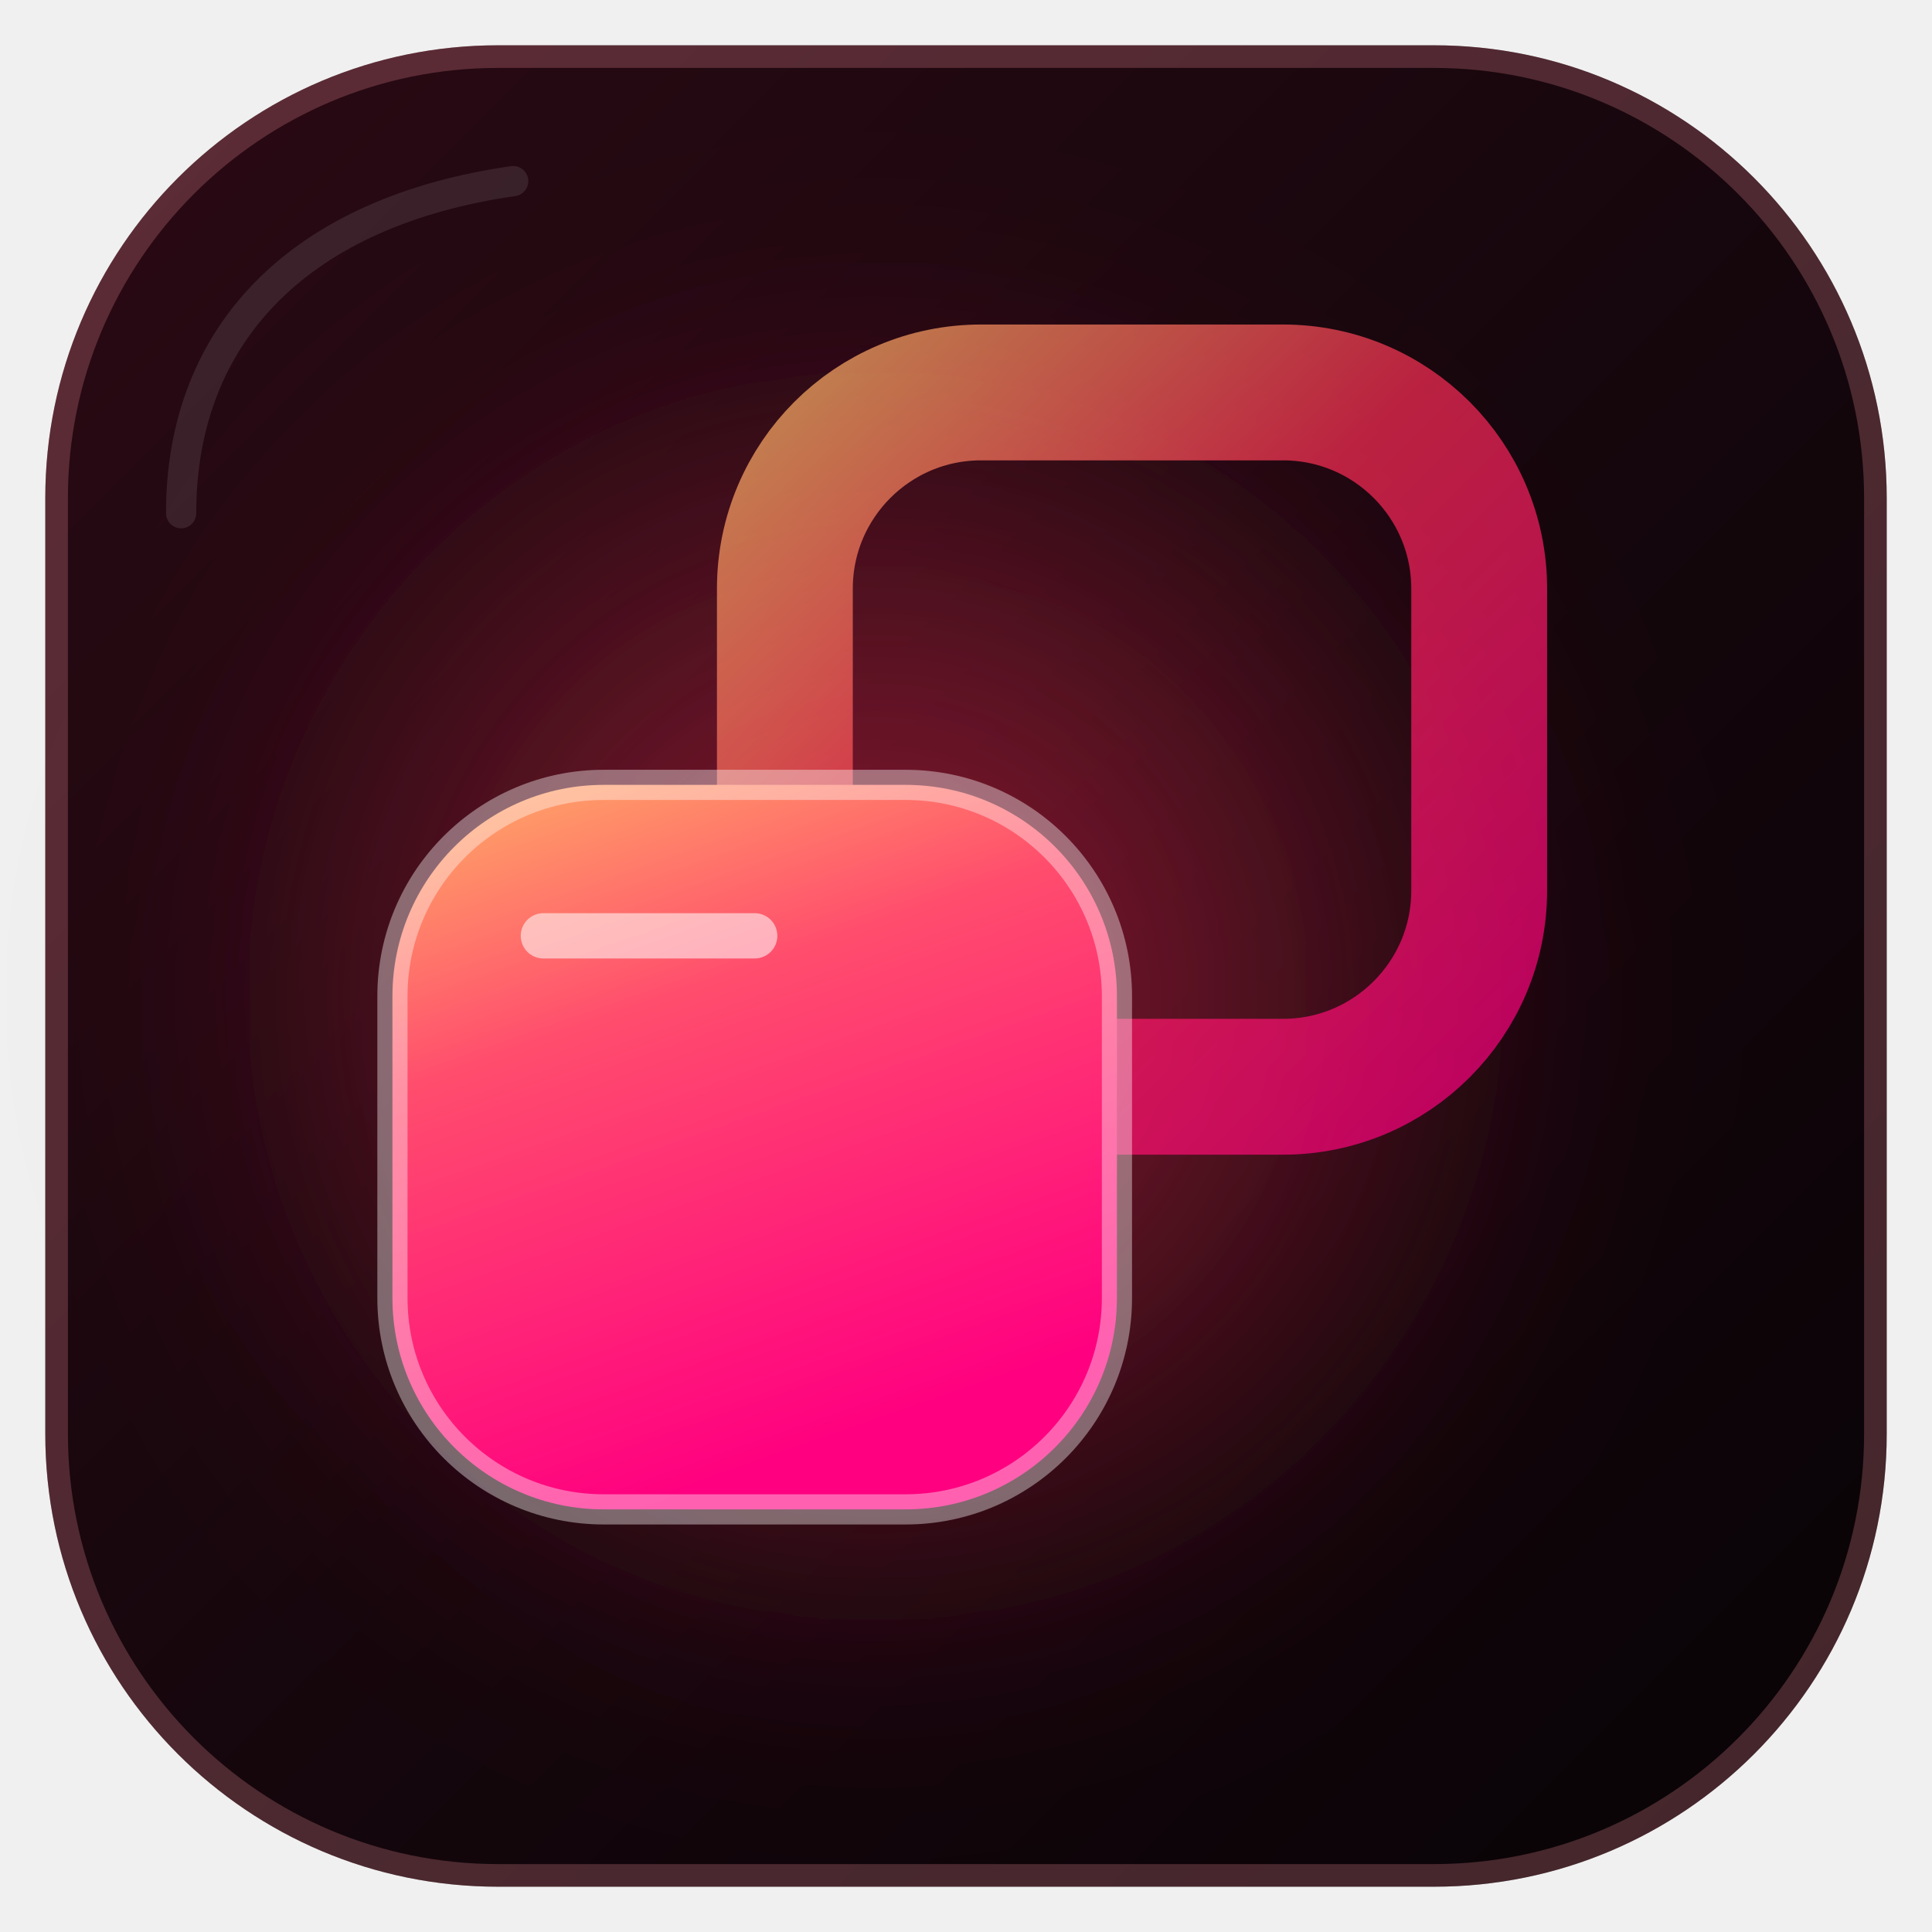
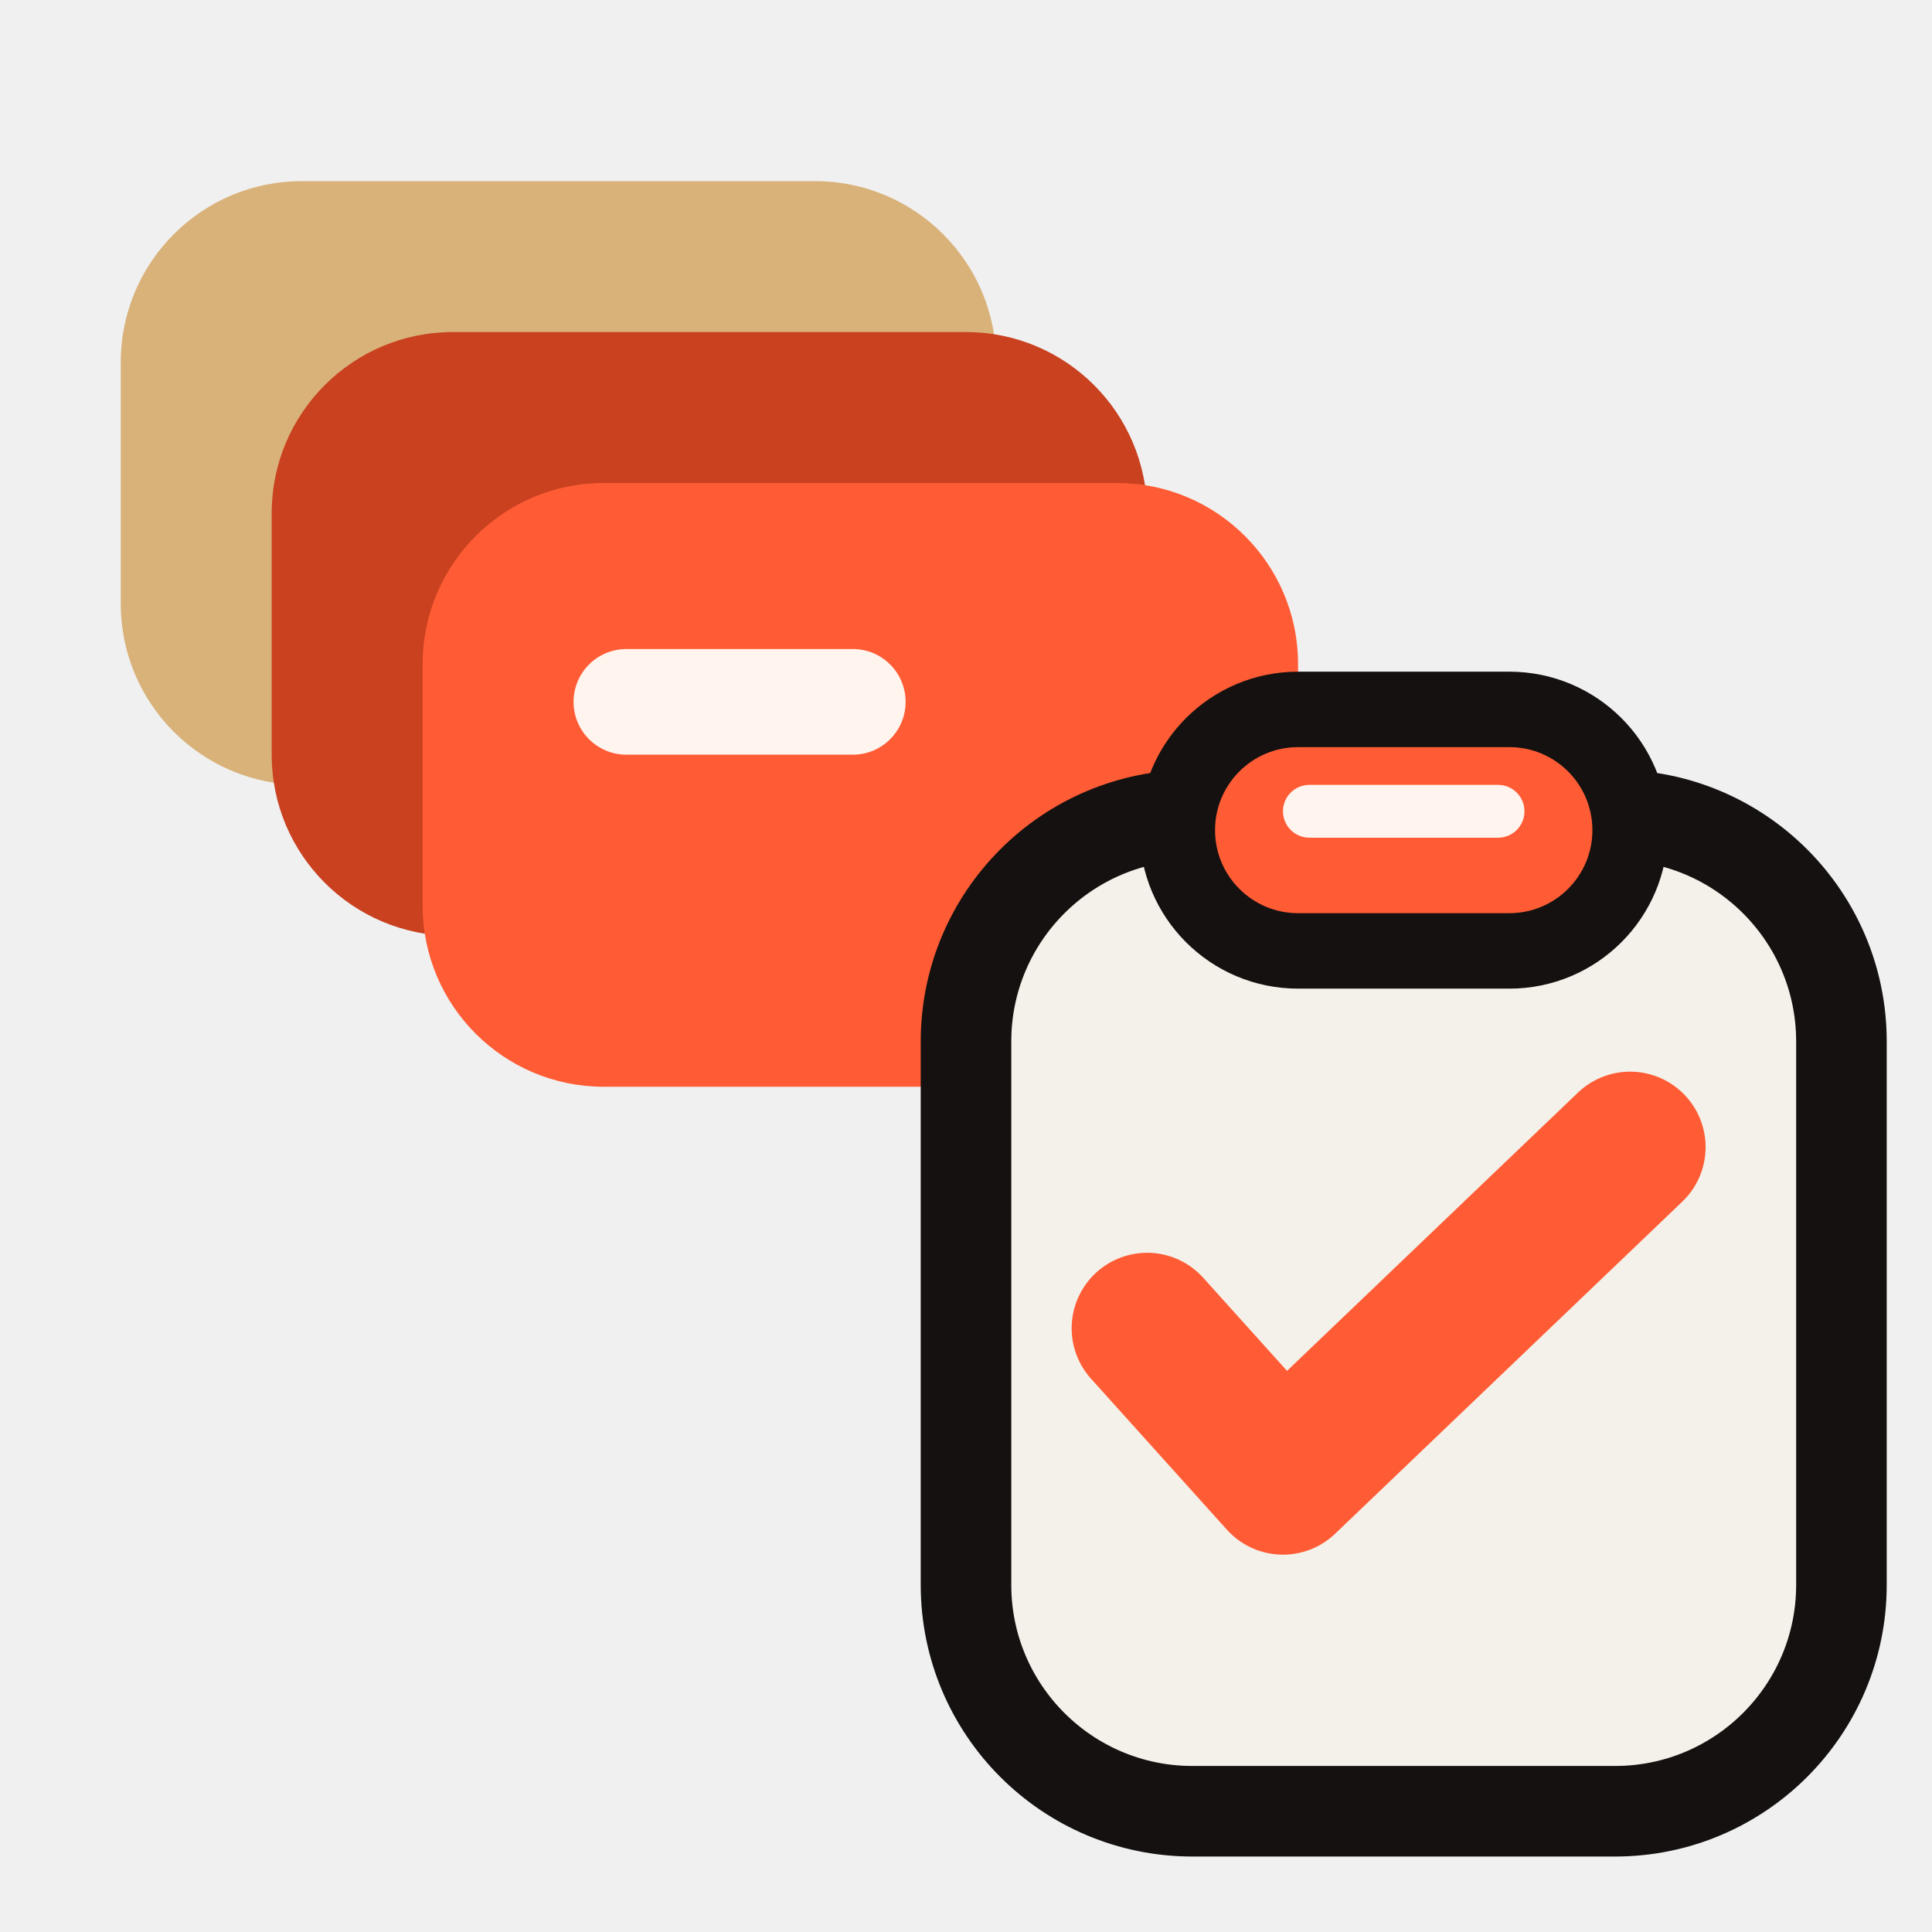
- <svg xmlns="http://www.w3.org/2000/svg" viewBox="0 0 128 128" width="128" height="128" role="img" aria-label="Copy All URLs">
-   <defs>
-     <linearGradient id="tile" x1="0" y1="0" x2="1" y2="1">
-       <stop offset="0" stop-color="#2b0a14" />
-       <stop offset="0.55" stop-color="#14060c" />
-       <stop offset="1" stop-color="#080306" />
-     </linearGradient>
-     <linearGradient id="neon" x1="0" y1="0" x2="1" y2="1">
-       <stop offset="0" stop-color="#ffb066" />
-       <stop offset="0.45" stop-color="#ff2d55" />
-       <stop offset="1" stop-color="#ff0080" />
-     </linearGradient>
-     <linearGradient id="front" x1="0" y1="0" x2="0.35" y2="1">
-       <stop offset="0" stop-color="#ffb066" />
-       <stop offset="0.38" stop-color="#ff4d6d" />
-       <stop offset="1" stop-color="#ff0080" />
-     </linearGradient>
-     <radialGradient id="glow" cx="0.5" cy="0.5" r="0.5">
-       <stop offset="0" stop-color="#ff2d55" stop-opacity="0.55" />
-       <stop offset="1" stop-color="#ff2d55" stop-opacity="0" />
-     </radialGradient>
-     <filter id="soft" x="-50%" y="-50%" width="200%" height="200%">
-       <feGaussianBlur stdDeviation="7" />
-     </filter>
-   </defs>
-   <rect x="3" y="3" width="122" height="122" rx="30" fill="url(#tile)" />
-   <rect x="3.75" y="3.75" width="120.5" height="120.5" rx="29.25" fill="none" stroke="#ff96a5" stroke-opacity="0.24" stroke-width="1.5" />
-   <path d="M12 34c0-12 8-20 22-22" fill="none" stroke="#ffffff" stroke-opacity="0.10" stroke-width="2" stroke-linecap="round" />
-   <circle cx="58" cy="66" r="48" fill="url(#glow)" filter="url(#soft)" />
-   <rect x="52" y="26" width="46" height="46" rx="13" fill="none" stroke="url(#neon)" stroke-opacity="0.7" stroke-width="9" />
-   <rect x="26" y="52" width="48" height="48" rx="14" fill="url(#front)" />
-   <path d="M36 62h14" fill="none" stroke="#ffffff" stroke-opacity="0.55" stroke-width="3" stroke-linecap="round" />
-   <rect x="26" y="52" width="48" height="48" rx="14" fill="none" stroke="#ffffff" stroke-opacity="0.38" stroke-width="2" />
+ <svg xmlns="http://www.w3.org/2000/svg" viewBox="0 0 128 128" width="128" height="128" role="img" aria-label="Copy All Tab URLs">
+   <g>
+     <rect x="8" y="12" width="58" height="40" rx="12" fill="#d9b27a" />
+     <rect x="18" y="22" width="58" height="40" rx="12" fill="#c9411f" />
+     <rect x="28" y="32" width="58" height="40" rx="12" fill="#ff5c35" />
+     <rect x="38" y="43" width="22" height="7" rx="3.5" fill="#fff4ee" />
+   </g>
+   <g>
+     <rect x="64" y="54" width="58" height="66" rx="15" fill="#f4f1ea" stroke="#141110" stroke-width="6" />
+     <rect x="78" y="47" width="30" height="16" rx="8" fill="#ff5c35" stroke="#141110" stroke-width="5" />
+     <rect x="85" y="52" width="16" height="3.5" rx="1.75" fill="#fff4ee" />
+     <path d="M76 88l9 10 23-22" fill="none" stroke="#ff5c35" stroke-width="10" stroke-linecap="round" stroke-linejoin="round" />
+   </g>
</svg>
